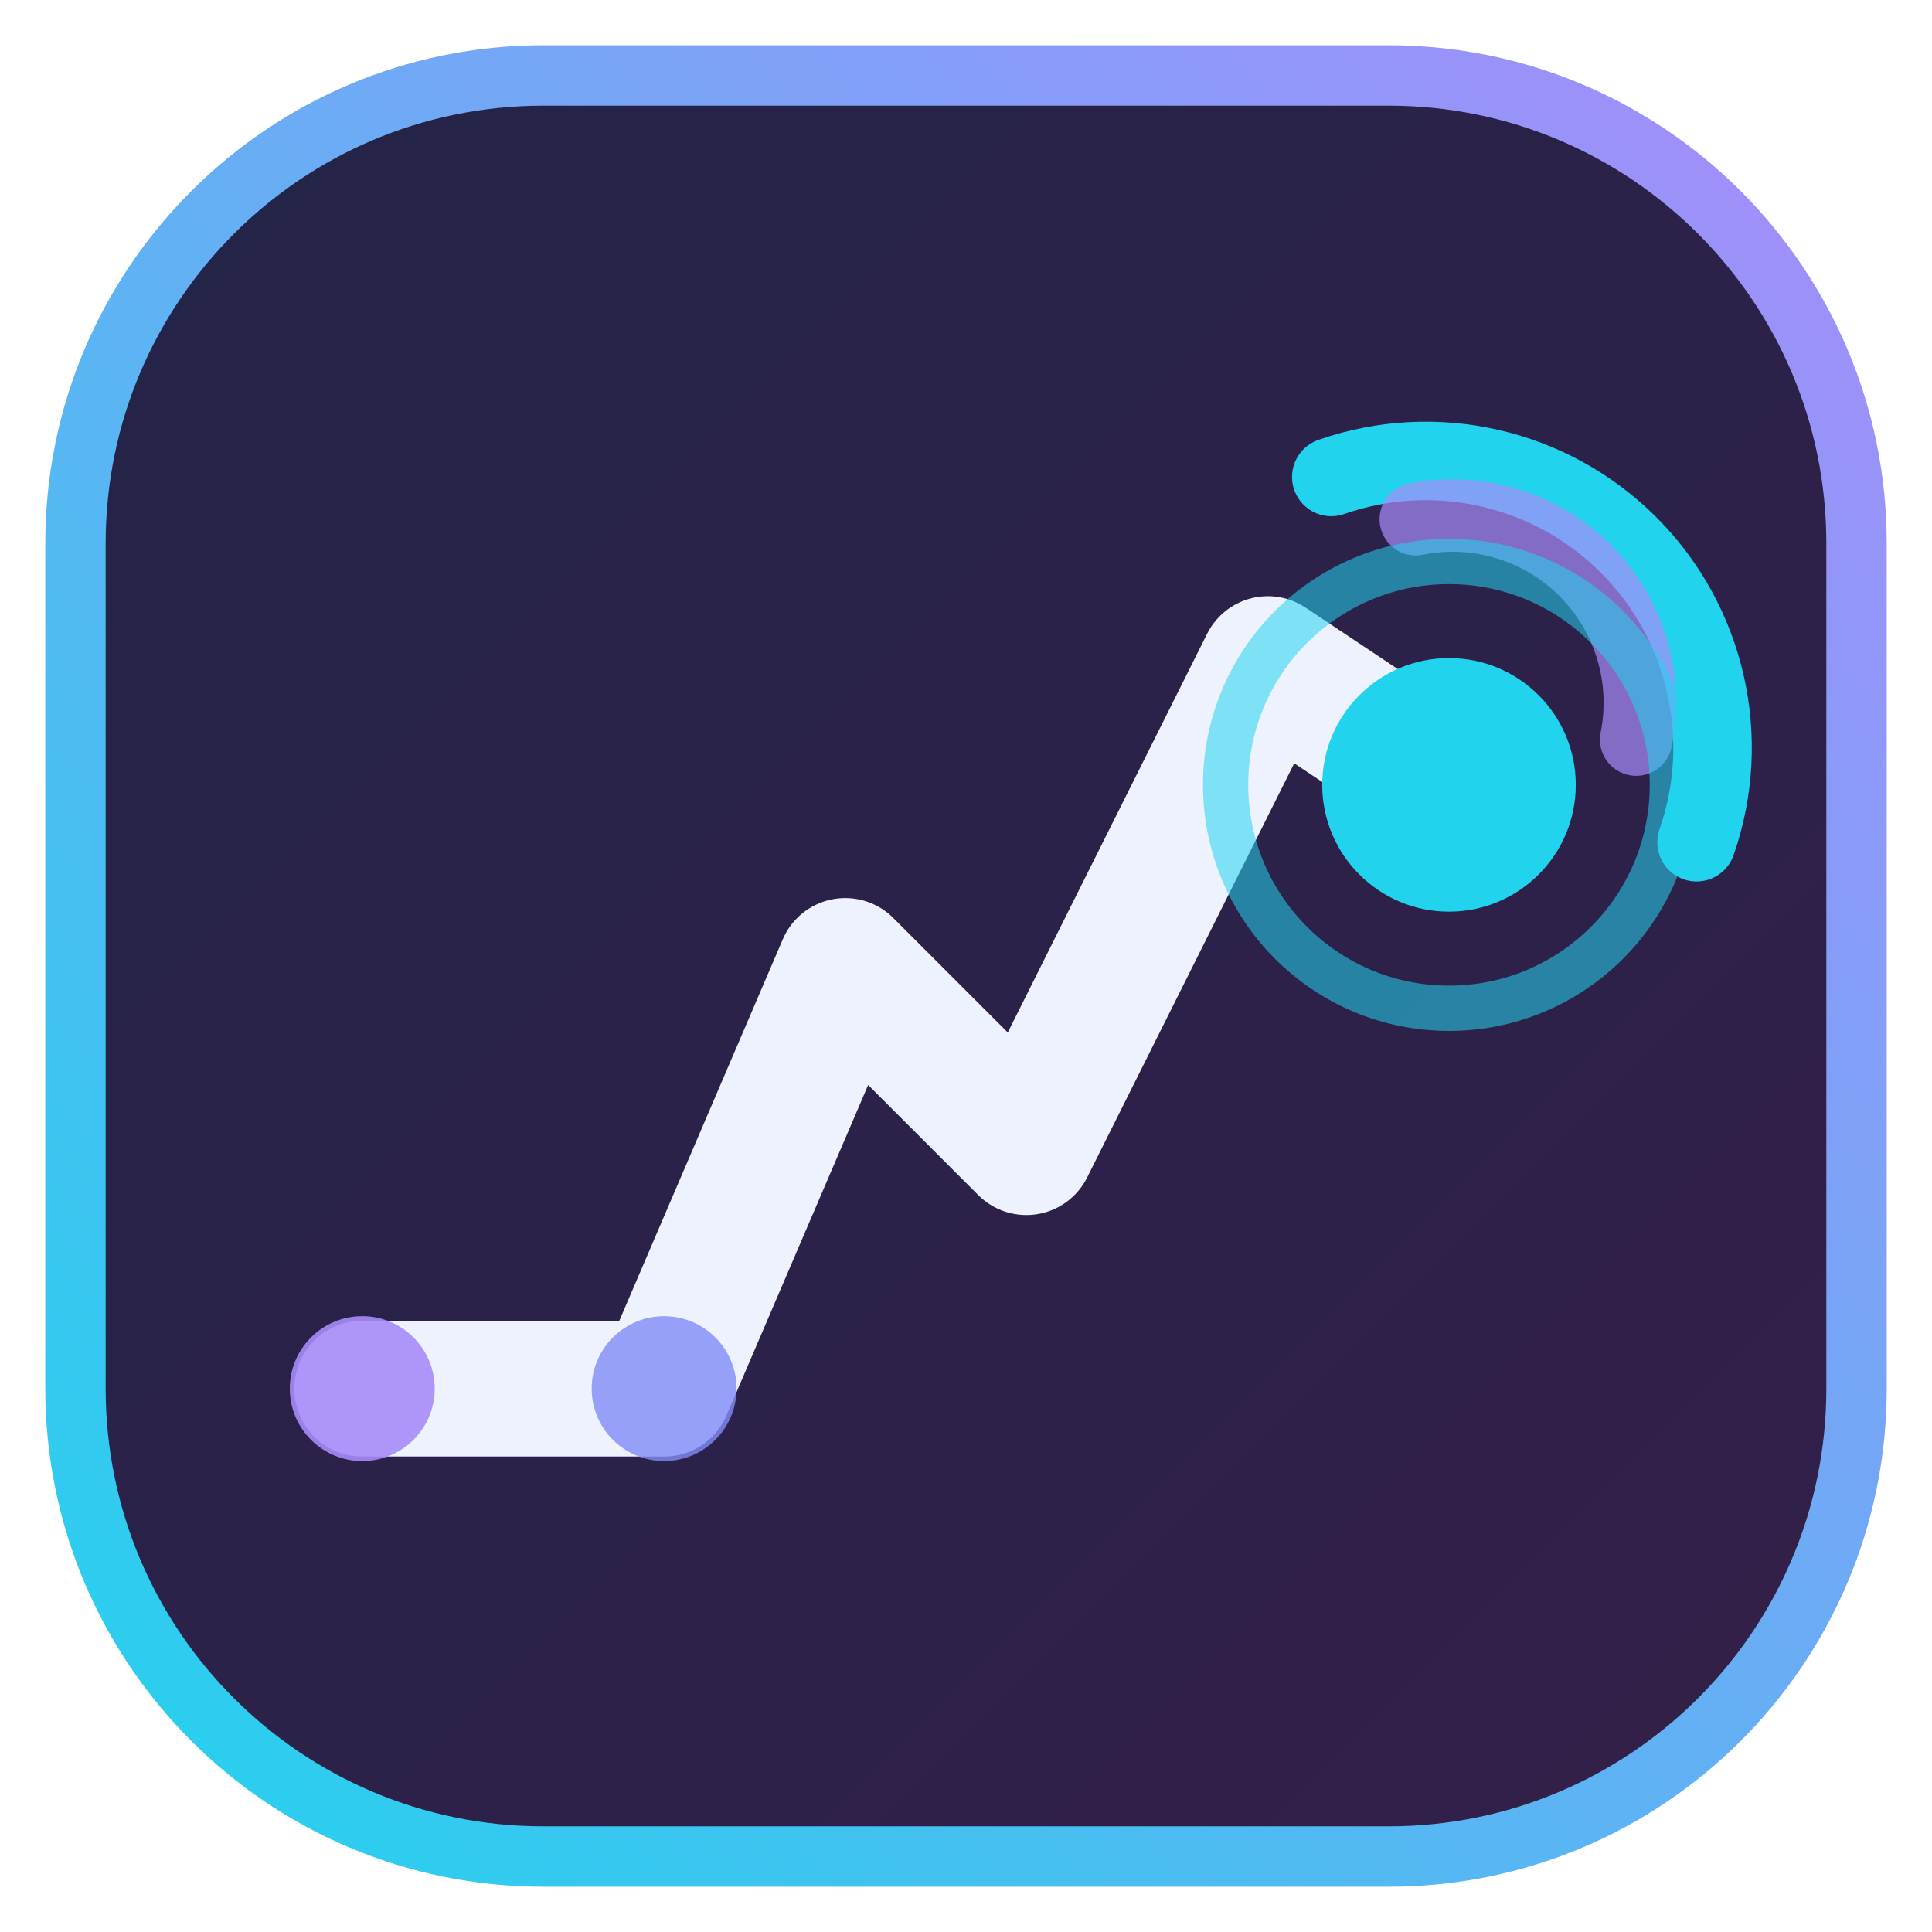
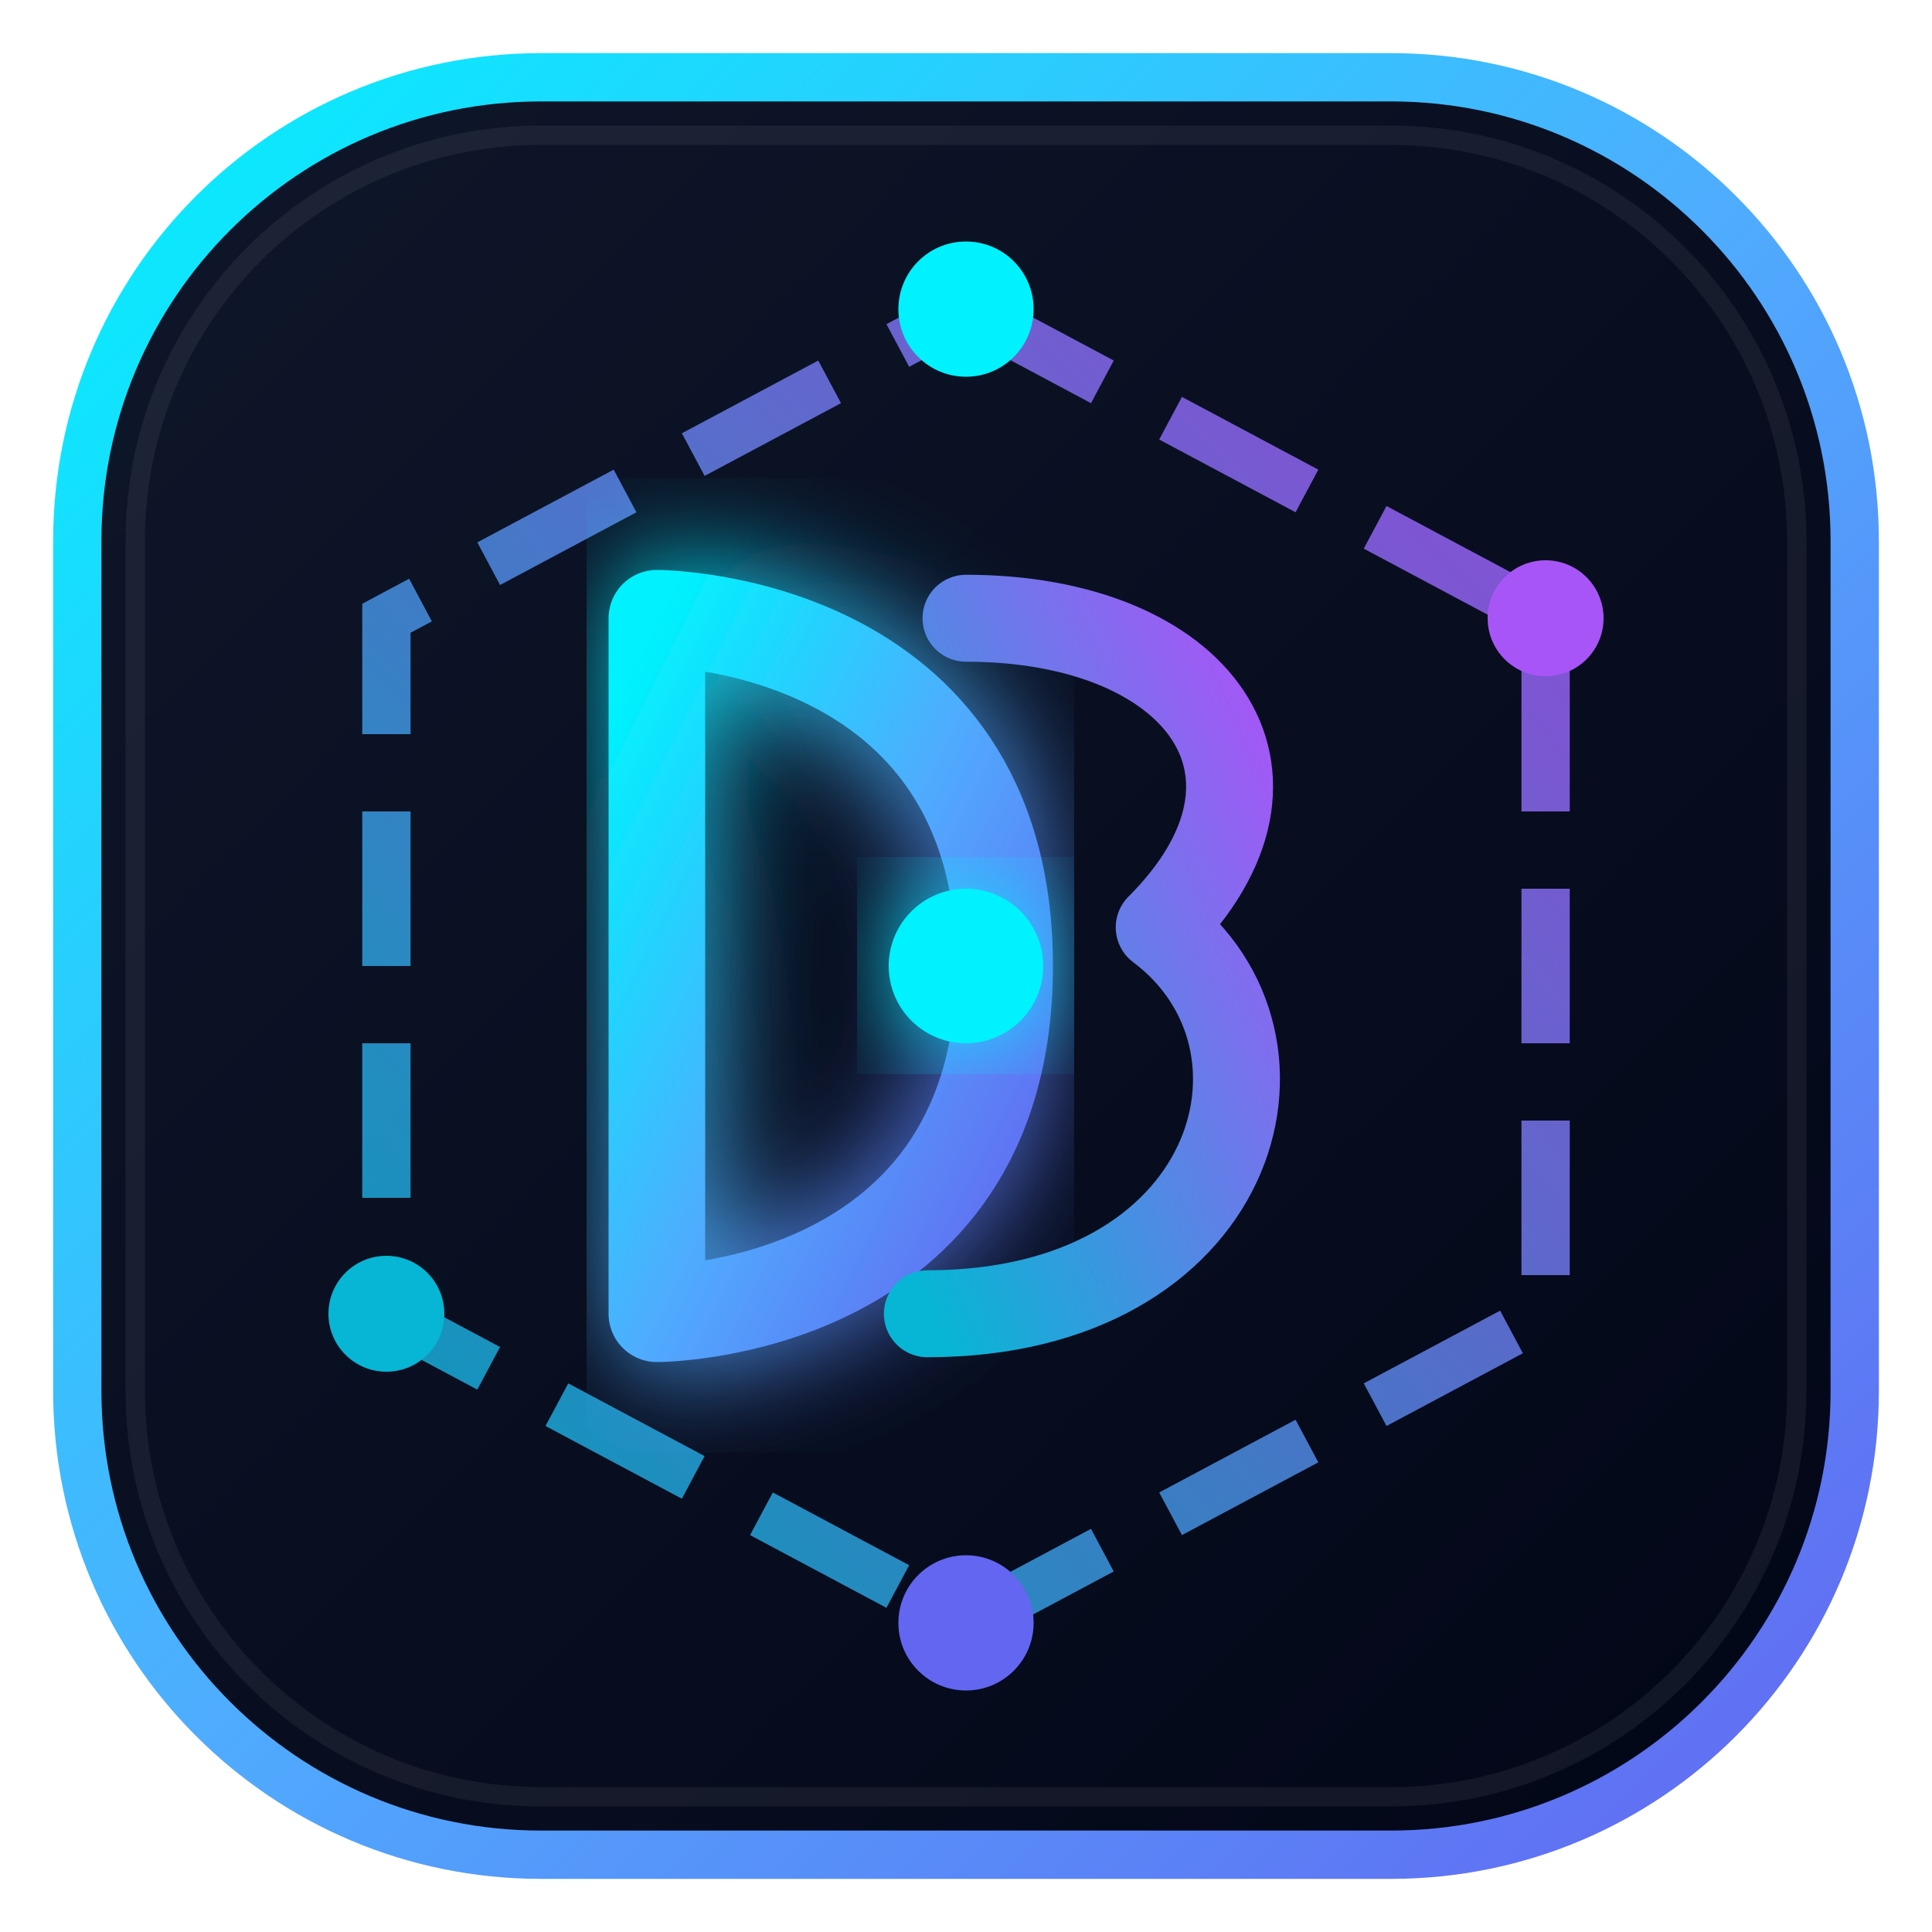
- <svg xmlns="http://www.w3.org/2000/svg" viewBox="0 0 64 64" role="img" aria-label="DigitalBrief logo">
+ <svg xmlns="http://www.w3.org/2000/svg" viewBox="0 0 100 100" fill="none" role="img" aria-label="DigitalBrief Tech Logo">
  <defs>
-     <linearGradient id="db-tile" x1="0" y1="0" x2="1" y2="1">
-       <stop offset="0%" stop-color="#6366f1" />
-       <stop offset="55%" stop-color="#8b5cf6" />
-       <stop offset="100%" stop-color="#a855f7" />
+     <linearGradient id="dbGradPrimary" x1="0%" y1="0%" x2="100%" y2="100%">
+       <stop offset="0%" stop-color="#00F2FE" />
+       <stop offset="50%" stop-color="#4FACFE" />
+       <stop offset="100%" stop-color="#6366F1" />
    </linearGradient>
-     <linearGradient id="db-rim" x1="0" y1="1" x2="1" y2="0">
-       <stop offset="0%" stop-color="#22d3ee" />
-       <stop offset="100%" stop-color="#a78bfa" />
+     <linearGradient id="dbGradSecondary" x1="100%" y1="0%" x2="0%" y2="100%">
+       <stop offset="0%" stop-color="#A855F7" />
+       <stop offset="100%" stop-color="#06B6D4" />
    </linearGradient>
+     <linearGradient id="dbBgGrad" x1="0%" y1="0%" x2="100%" y2="100%">
+       <stop offset="0%" stop-color="#0F172A" />
+       <stop offset="100%" stop-color="#020617" />
+     </linearGradient>
+     <filter id="dbGlow" x="-20%" y="-20%" width="140%" height="140%">
+       <feGaussianBlur stdDeviation="3" result="blur" />
+       <feComposite in="SourceGraphic" in2="blur" operator="over" />
+     </filter>
  </defs>
-   <rect x="2" y="2" width="60" height="60" rx="16" fill="#0f0f12" />
-   <rect x="2" y="2" width="60" height="60" rx="16" fill="url(#db-tile)" opacity="0.24" />
-   <rect x="2.5" y="2.5" width="59" height="59" rx="15.5" fill="none" stroke="url(#db-rim)" stroke-width="2" />
-   <path d="M44.1 15.8 A9.5 9.5 0 0 1 56.2 27.9" fill="none" stroke="#22d3ee" stroke-width="2.6" stroke-linecap="round" />
-   <path d="M46.9 17.2 A6.2 6.2 0 0 1 54.2 24.5" fill="none" stroke="#a78bfa" stroke-width="2.4" stroke-linecap="round" opacity="0.7" />
-   <polyline points="12,46 22,46 28,32 34,38 42,22 48,26" fill="none" stroke="#eef2ff" stroke-width="4.5" stroke-linecap="round" stroke-linejoin="round" />
-   <circle cx="48" cy="26" r="4.2" fill="#22d3ee" />
-   <circle cx="48" cy="26" r="7.4" fill="none" stroke="#22d3ee" stroke-width="1.5" opacity="0.55" />
-   <circle cx="12" cy="46" r="2.4" fill="#a78bfa" opacity="0.9" />
-   <circle cx="22" cy="46" r="2.4" fill="#818cf8" opacity="0.8" />
+   <rect x="4" y="4" width="92" height="92" rx="24" fill="url(#dbBgGrad)" stroke="url(#dbGradPrimary)" stroke-width="2.5" />
+   <rect x="7" y="7" width="86" height="86" rx="21" fill="none" stroke="rgba(255,255,255,0.06)" stroke-width="1" />
+   <polygon points="50,16 80,32 80,68 50,84 20,68 20,32" fill="none" stroke="url(#dbGradSecondary)" stroke-width="2.5" opacity="0.85" stroke-dasharray="8 4" />
+   <path d="M34 32 C34 32 34 68 34 68 C34 68 52 68 52 50 C52 32 34 32 34 32 Z" fill="none" stroke="url(#dbGradPrimary)" stroke-width="5" stroke-linecap="round" stroke-linejoin="round" filter="url(#dbGlow)" />
+   <path d="M50 32 C62 32 68 40 60 48 C68 54 64 68 48 68" fill="none" stroke="url(#dbGradSecondary)" stroke-width="4.5" stroke-linecap="round" stroke-linejoin="round" />
+   <circle cx="50" cy="16" r="3.5" fill="#00F2FE" />
+   <circle cx="80" cy="32" r="3" fill="#A855F7" />
+   <circle cx="50" cy="84" r="3.5" fill="#6366F1" />
+   <circle cx="20" cy="68" r="3" fill="#06B6D4" />
+   <circle cx="50" cy="50" r="4" fill="#00F2FE" filter="url(#dbGlow)" />
</svg>
